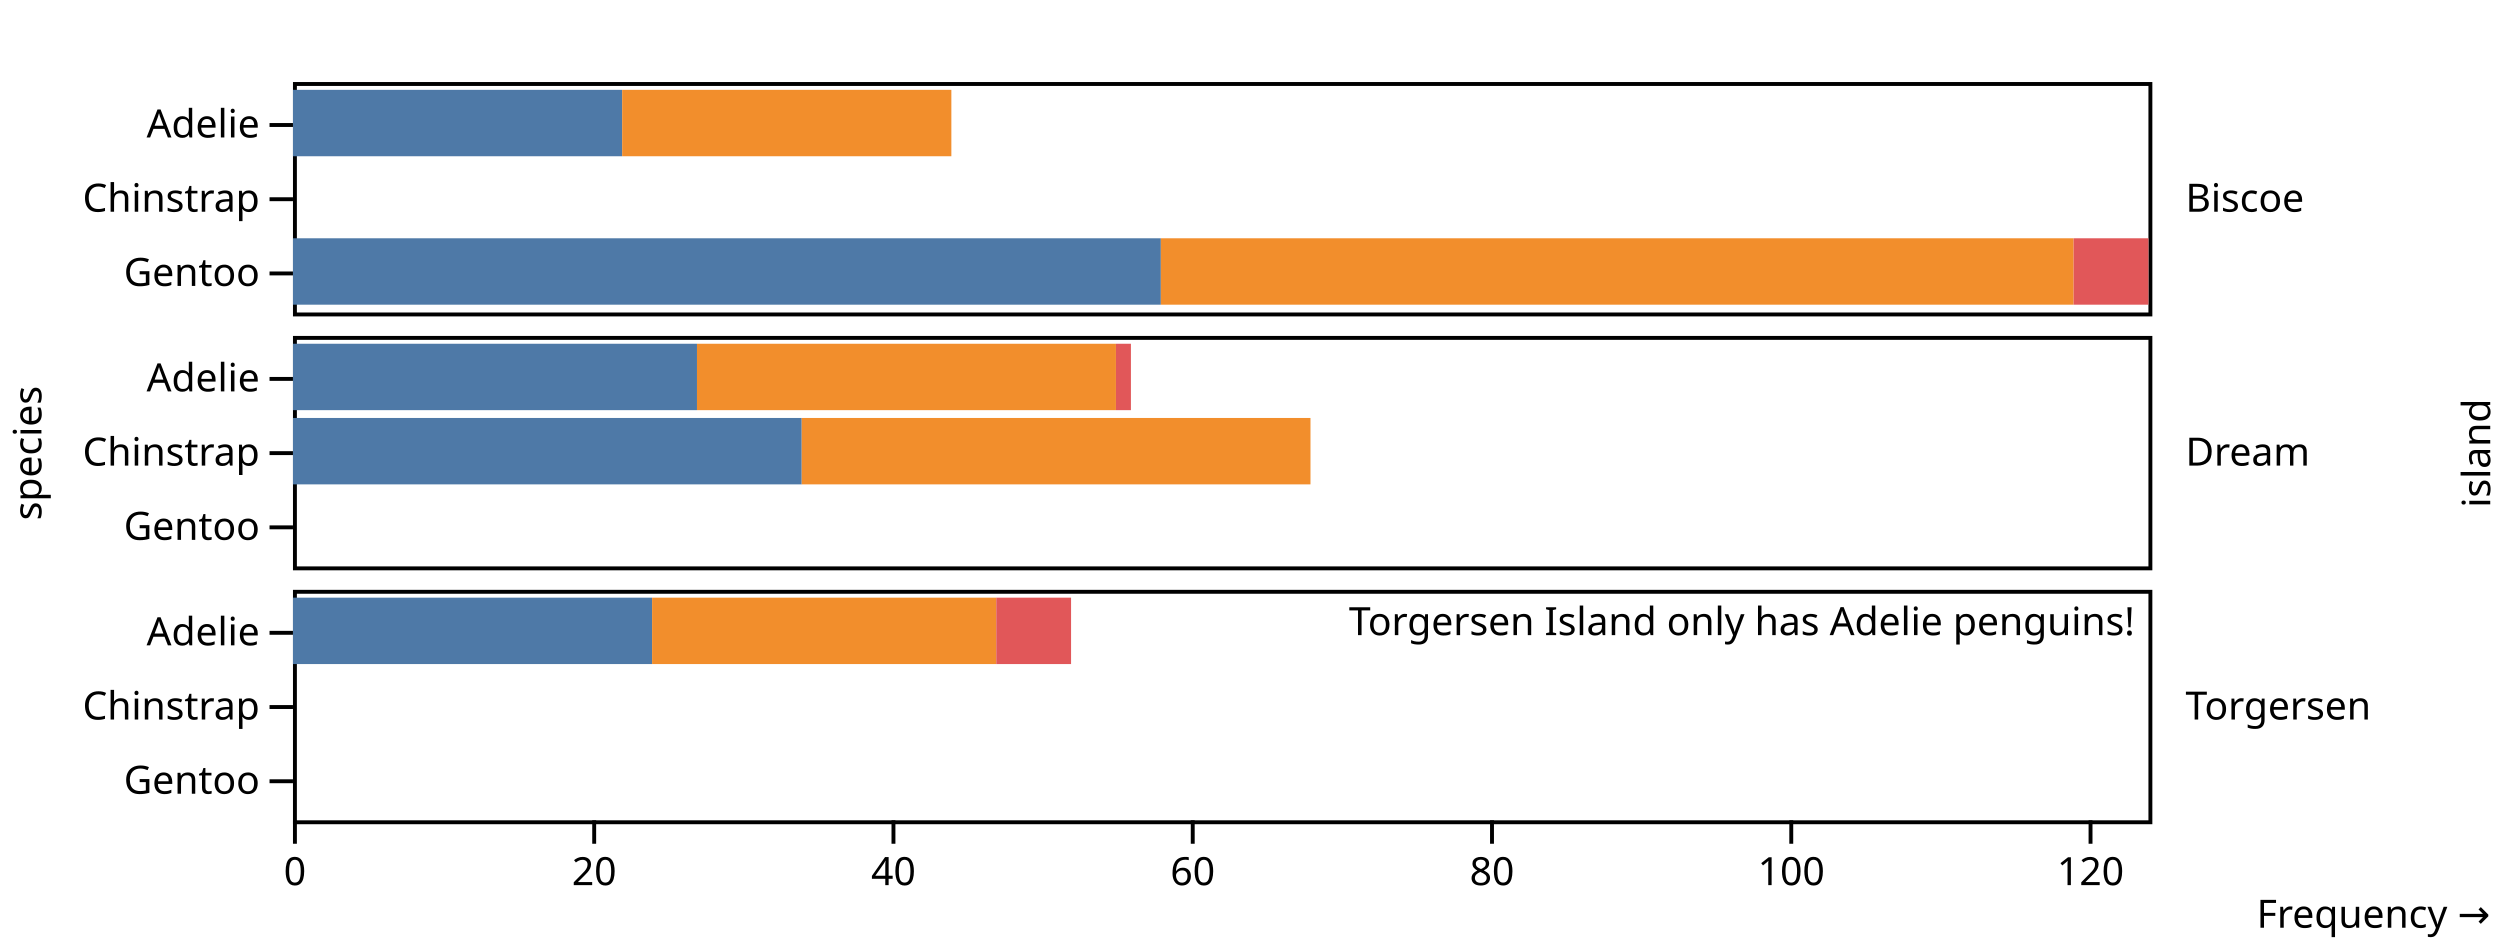
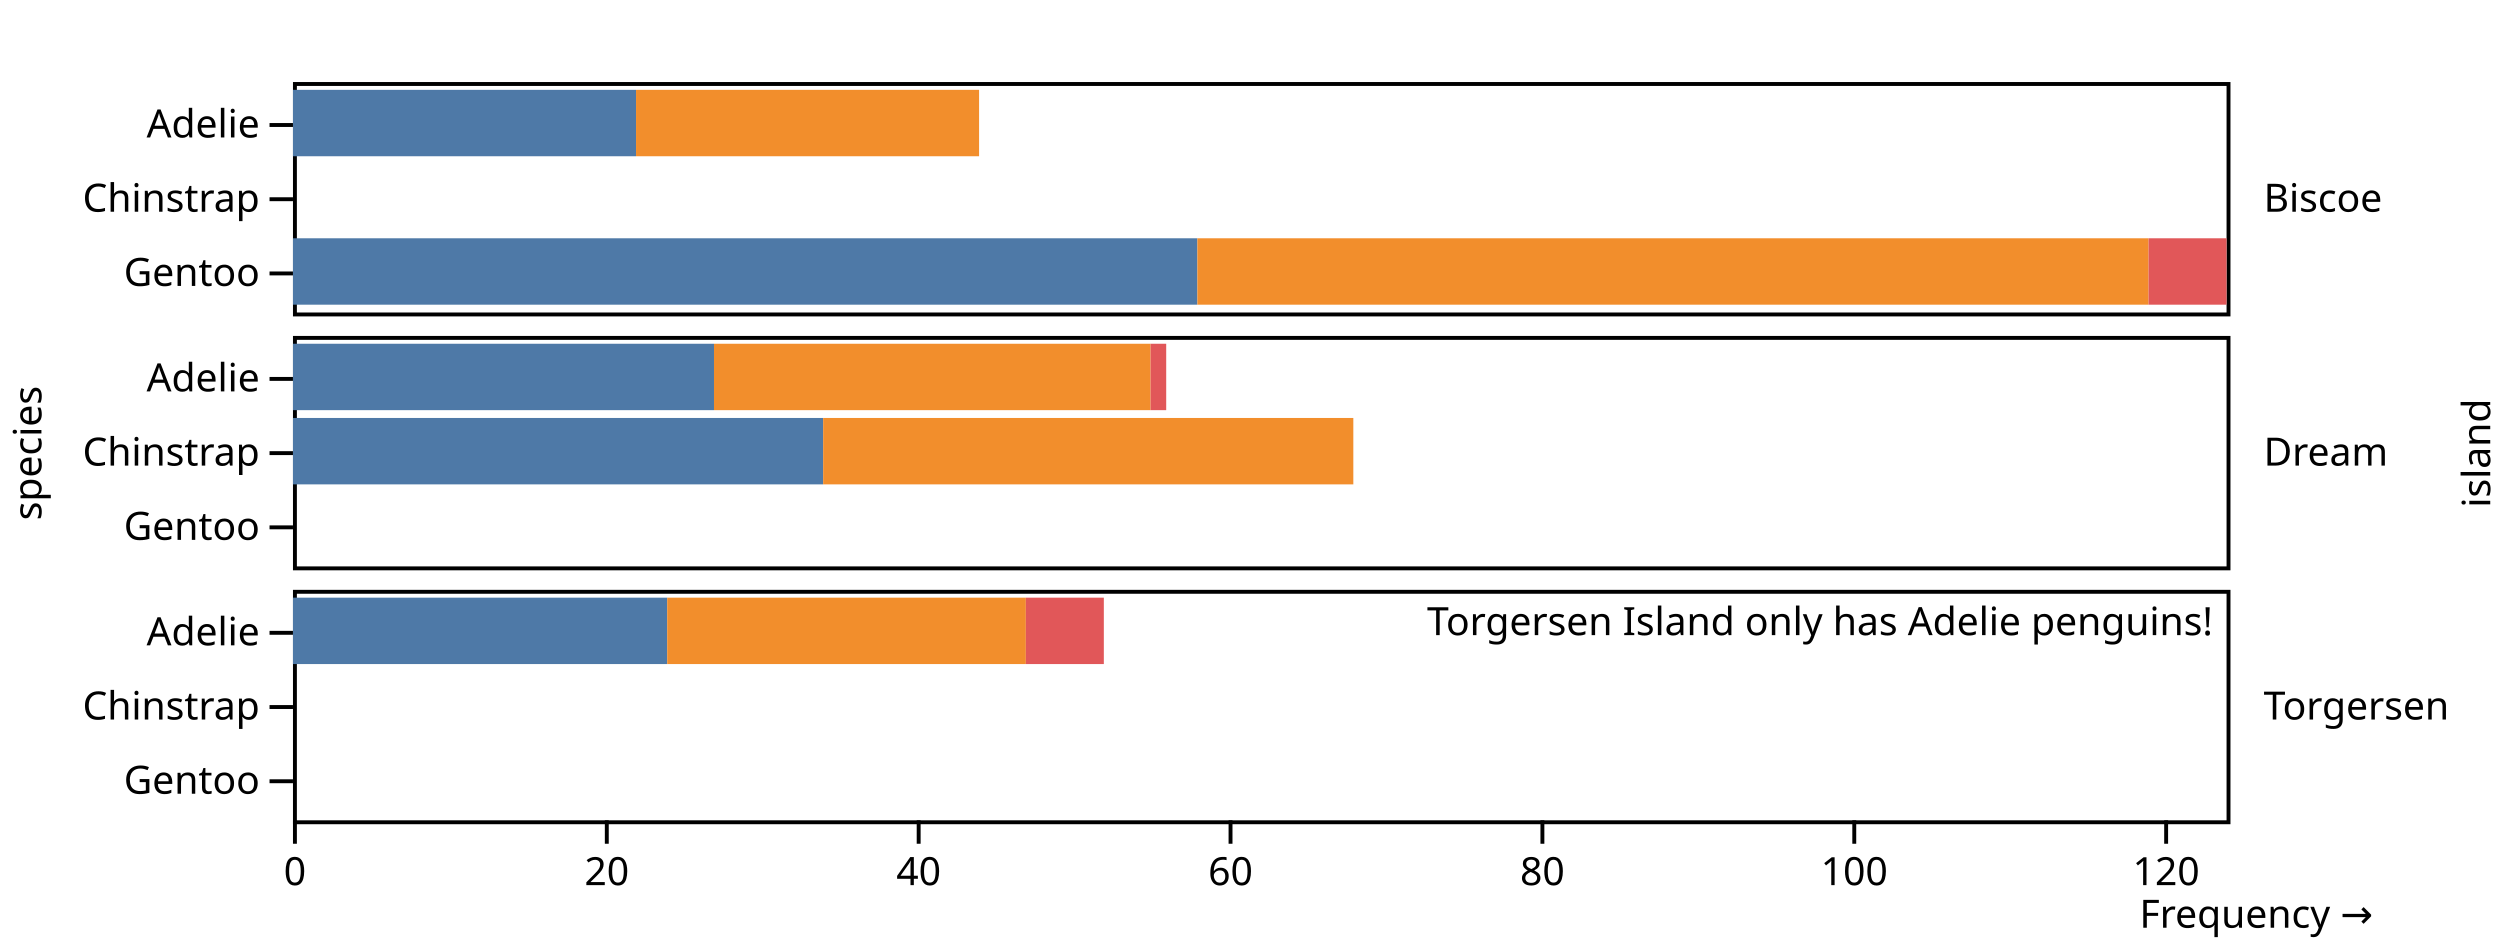
<svg xmlns="http://www.w3.org/2000/svg" class="plot" fill="currentColor" font-family="system-ui, sans-serif" font-size="10" text-anchor="middle" width="640" height="240" viewBox="0 0 640 240">
  <style>
    .plot {
      display: block;
      background: white;
      height: auto;
      height: intrinsic;
      max-width: 100%;
    }

    .plot text,
    .plot tspan {
      white-space: pre;
    }
  </style>
  <g aria-label="fy-axis tick label" transform="translate(9.5,0.5)">
    <g text-anchor="start" transform="translate(0,1)">
-       <text y="0.32em" transform="translate(550,49.5)">Biscoe</text>
+       <text y="0.32em" transform="translate(570,49.5)">Biscoe</text>
    </g>
    <g text-anchor="start" transform="translate(0,66)">
-       <text y="0.32em" transform="translate(550,49.5)">Dream</text>
+       <text y="0.32em" transform="translate(570,49.5)">Dream</text>
    </g>
    <g text-anchor="start" transform="translate(0,131)">
-       <text y="0.32em" transform="translate(550,49.5)">Torgersen</text>
+       <text y="0.32em" transform="translate(570,49.5)">Torgersen</text>
    </g>
  </g>
-   <g aria-label="fy-axis label" transform="translate(87.5,0.5)">
-     <text transform="translate(550,115.5) rotate(-90)">island</text>
+   <g aria-label="fy-axis label" transform="translate(67.5,0.5)">
+     <text transform="translate(570,115.5) rotate(-90)">island</text>
  </g>
  <g aria-label="y-axis tick" transform="translate(0,9)">
    <g fill="none" stroke="currentColor" transform="translate(0,1)">
      <path transform="translate(75,22)" d="M0,0L-6,0" />
      <path transform="translate(75,41)" d="M0,0L-6,0" />
      <path transform="translate(75,60)" d="M0,0L-6,0" />
    </g>
    <g fill="none" stroke="currentColor" transform="translate(0,66)">
      <path transform="translate(75,22)" d="M0,0L-6,0" />
      <path transform="translate(75,41)" d="M0,0L-6,0" />
      <path transform="translate(75,60)" d="M0,0L-6,0" />
    </g>
    <g fill="none" stroke="currentColor" transform="translate(0,131)">
      <path transform="translate(75,22)" d="M0,0L-6,0" />
      <path transform="translate(75,41)" d="M0,0L-6,0" />
      <path transform="translate(75,60)" d="M0,0L-6,0" />
    </g>
  </g>
  <g aria-label="y-axis tick label" transform="translate(-8.5,9)">
    <g text-anchor="end" transform="translate(0,1)">
      <text y="0.32em" transform="translate(75,22)">Adelie</text>
      <text y="0.32em" transform="translate(75,41)">Chinstrap</text>
      <text y="0.32em" transform="translate(75,60)">Gentoo</text>
    </g>
    <g text-anchor="end" transform="translate(0,66)">
      <text y="0.32em" transform="translate(75,22)">Adelie</text>
      <text y="0.32em" transform="translate(75,41)">Chinstrap</text>
      <text y="0.32em" transform="translate(75,60)">Gentoo</text>
    </g>
    <g text-anchor="end" transform="translate(0,131)">
      <text y="0.32em" transform="translate(75,22)">Adelie</text>
      <text y="0.32em" transform="translate(75,41)">Chinstrap</text>
      <text y="0.32em" transform="translate(75,60)">Gentoo</text>
    </g>
  </g>
  <g aria-label="y-axis label" transform="translate(-71.5,0.5)">
    <text y="0.71em" transform="translate(75,115.5) rotate(-90)">species</text>
  </g>
  <g aria-label="x-axis tick" transform="translate(0.5,0)">
    <g fill="none" stroke="currentColor" transform="translate(0,131)">
      <path transform="translate(75,79)" d="M0,0L0,6" />
-       <path transform="translate(151.6129,79)" d="M0,0L0,6" />
-       <path transform="translate(228.2258,79)" d="M0,0L0,6" />
-       <path transform="translate(304.8387,79)" d="M0,0L0,6" />
-       <path transform="translate(381.4516,79)" d="M0,0L0,6" />
-       <path transform="translate(458.0645,79)" d="M0,0L0,6" />
-       <path transform="translate(534.6774,79)" d="M0,0L0,6" />
+       <path transform="translate(154.8387,79)" d="M0,0L0,6" />
+       <path transform="translate(234.6774,79)" d="M0,0L0,6" />
+       <path transform="translate(314.5161,79)" d="M0,0L0,6" />
+       <path transform="translate(394.3548,79)" d="M0,0L0,6" />
+       <path transform="translate(474.1935,79)" d="M0,0L0,6" />
+       <path transform="translate(554.0323,79)" d="M0,0L0,6" />
    </g>
  </g>
  <g aria-label="x-axis tick label" transform="translate(0.5,9.5)">
    <g font-variant="tabular-nums" transform="translate(0,131)">
      <text y="0.71em" transform="translate(75,79)">0</text>
-       <text y="0.71em" transform="translate(151.6129,79)">20</text>
-       <text y="0.71em" transform="translate(228.2258,79)">40</text>
-       <text y="0.71em" transform="translate(304.8387,79)">60</text>
-       <text y="0.71em" transform="translate(381.4516,79)">80</text>
-       <text y="0.71em" transform="translate(458.0645,79)">100</text>
-       <text y="0.71em" transform="translate(534.6774,79)">120</text>
+       <text y="0.71em" transform="translate(154.8387,79)">20</text>
+       <text y="0.71em" transform="translate(234.6774,79)">40</text>
+       <text y="0.71em" transform="translate(314.5161,79)">60</text>
+       <text y="0.71em" transform="translate(394.3548,79)">80</text>
+       <text y="0.71em" transform="translate(474.1935,79)">100</text>
+       <text y="0.71em" transform="translate(554.0323,79)">120</text>
    </g>
  </g>
-   <g aria-label="x-axis label" text-anchor="end" transform="translate(87.5,27.5)">
-     <text transform="translate(550,210)">Frequency →</text>
+   <g aria-label="x-axis label" text-anchor="end" transform="translate(37.5,27.5)">
+     <text transform="translate(570,210)">Frequency →</text>
  </g>
  <g aria-label="frame" transform="translate(0.5,0.5)">
-     <rect fill="none" stroke="currentColor" x="75" y="20" width="475" height="59" transform="translate(0,1)" />
-     <rect fill="none" stroke="currentColor" x="75" y="20" width="475" height="59" transform="translate(0,66)" />
-     <rect fill="none" stroke="currentColor" x="75" y="20" width="475" height="59" transform="translate(0,131)" />
+     <rect fill="none" stroke="currentColor" x="75" y="20" width="495" height="59" transform="translate(0,1)" />
+     <rect fill="none" stroke="currentColor" x="75" y="20" width="495" height="59" transform="translate(0,66)" />
+     <rect fill="none" stroke="currentColor" x="75" y="20" width="495" height="59" transform="translate(0,131)" />
  </g>
  <g aria-label="bar">
    <g transform="translate(0,1)">
-       <rect x="75" width="84.274" y="22" height="17" fill="#4e79a7" />
-       <rect x="75" width="222.177" y="60" height="17" fill="#4e79a7" />
-       <rect x="159.274" width="84.274" y="22" height="17" fill="#f28e2c" />
-       <rect x="297.177" width="233.669" y="60" height="17" fill="#f28e2c" />
-       <rect x="530.847" width="19.153" y="60" height="17" fill="#e15759" />
+       <rect x="75" width="87.823" y="22" height="17" fill="#4e79a7" />
+       <rect x="75" width="231.532" y="60" height="17" fill="#4e79a7" />
+       <rect x="162.823" width="87.823" y="22" height="17" fill="#f28e2c" />
+       <rect x="306.532" width="243.508" y="60" height="17" fill="#f28e2c" />
+       <rect x="550.04" width="19.96" y="60" height="17" fill="#e15759" />
    </g>
    <g transform="translate(0,66)">
-       <rect x="75" width="103.427" y="22" height="17" fill="#4e79a7" />
-       <rect x="75" width="130.242" y="41" height="17" fill="#4e79a7" />
-       <rect x="178.427" width="107.258" y="22" height="17" fill="#f28e2c" />
-       <rect x="205.242" width="130.242" y="41" height="17" fill="#f28e2c" />
-       <rect x="285.685" width="3.831" y="22" height="17" fill="#e15759" />
+       <rect x="75" width="107.782" y="22" height="17" fill="#4e79a7" />
+       <rect x="75" width="135.726" y="41" height="17" fill="#4e79a7" />
+       <rect x="182.782" width="111.774" y="22" height="17" fill="#f28e2c" />
+       <rect x="210.726" width="135.726" y="41" height="17" fill="#f28e2c" />
+       <rect x="294.556" width="3.992" y="22" height="17" fill="#e15759" />
    </g>
    <g transform="translate(0,131)">
-       <rect x="75" width="91.935" y="22" height="17" fill="#4e79a7" />
-       <rect x="166.935" width="88.105" y="22" height="17" fill="#f28e2c" />
-       <rect x="255.04" width="19.153" y="22" height="17" fill="#e15759" />
+       <rect x="75" width="95.806" y="22" height="17" fill="#4e79a7" />
+       <rect x="170.806" width="91.815" y="22" height="17" fill="#f28e2c" />
+       <rect x="262.621" width="19.96" y="22" height="17" fill="#e15759" />
    </g>
  </g>
  <g aria-label="text" transform="translate(-3.5,4.5)">
    <g text-anchor="end" transform="translate(0,131)">
-       <text y="0.71em" transform="translate(550,20)">Torgersen Island only has Adelie penguins!</text>
+       <text y="0.71em" transform="translate(570,20)">Torgersen Island only has Adelie penguins!</text>
    </g>
  </g>
</svg>
